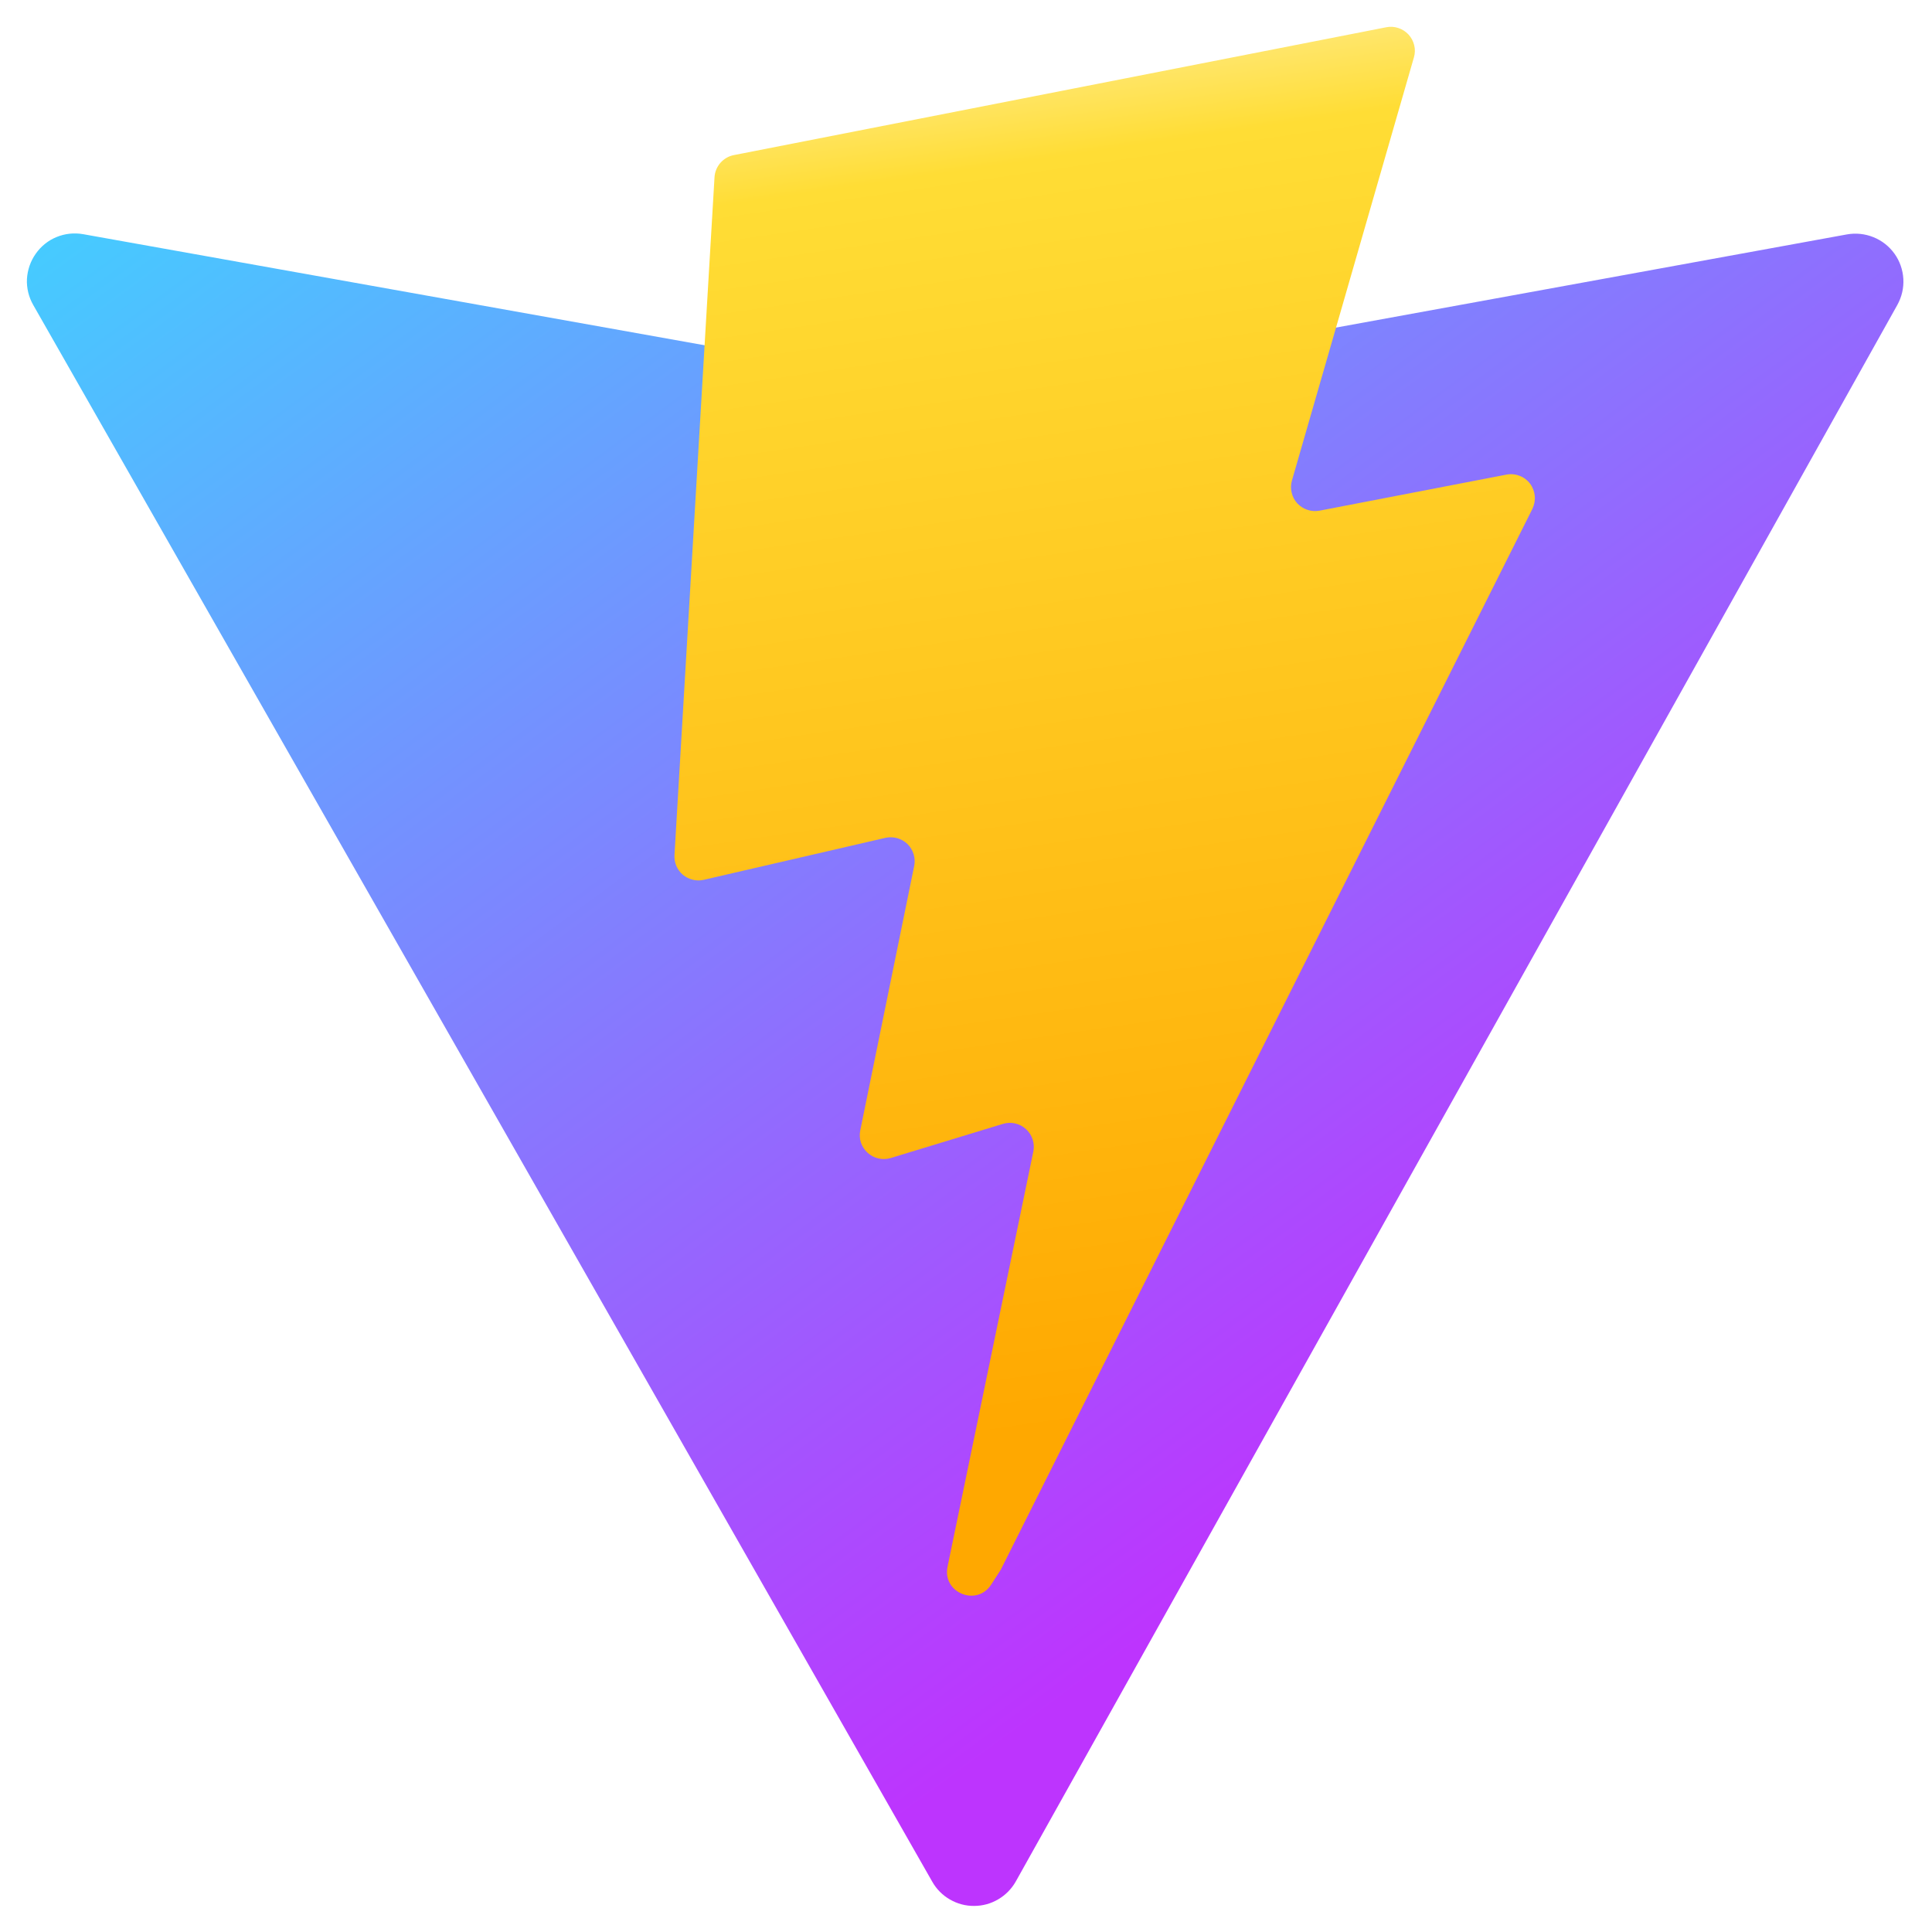
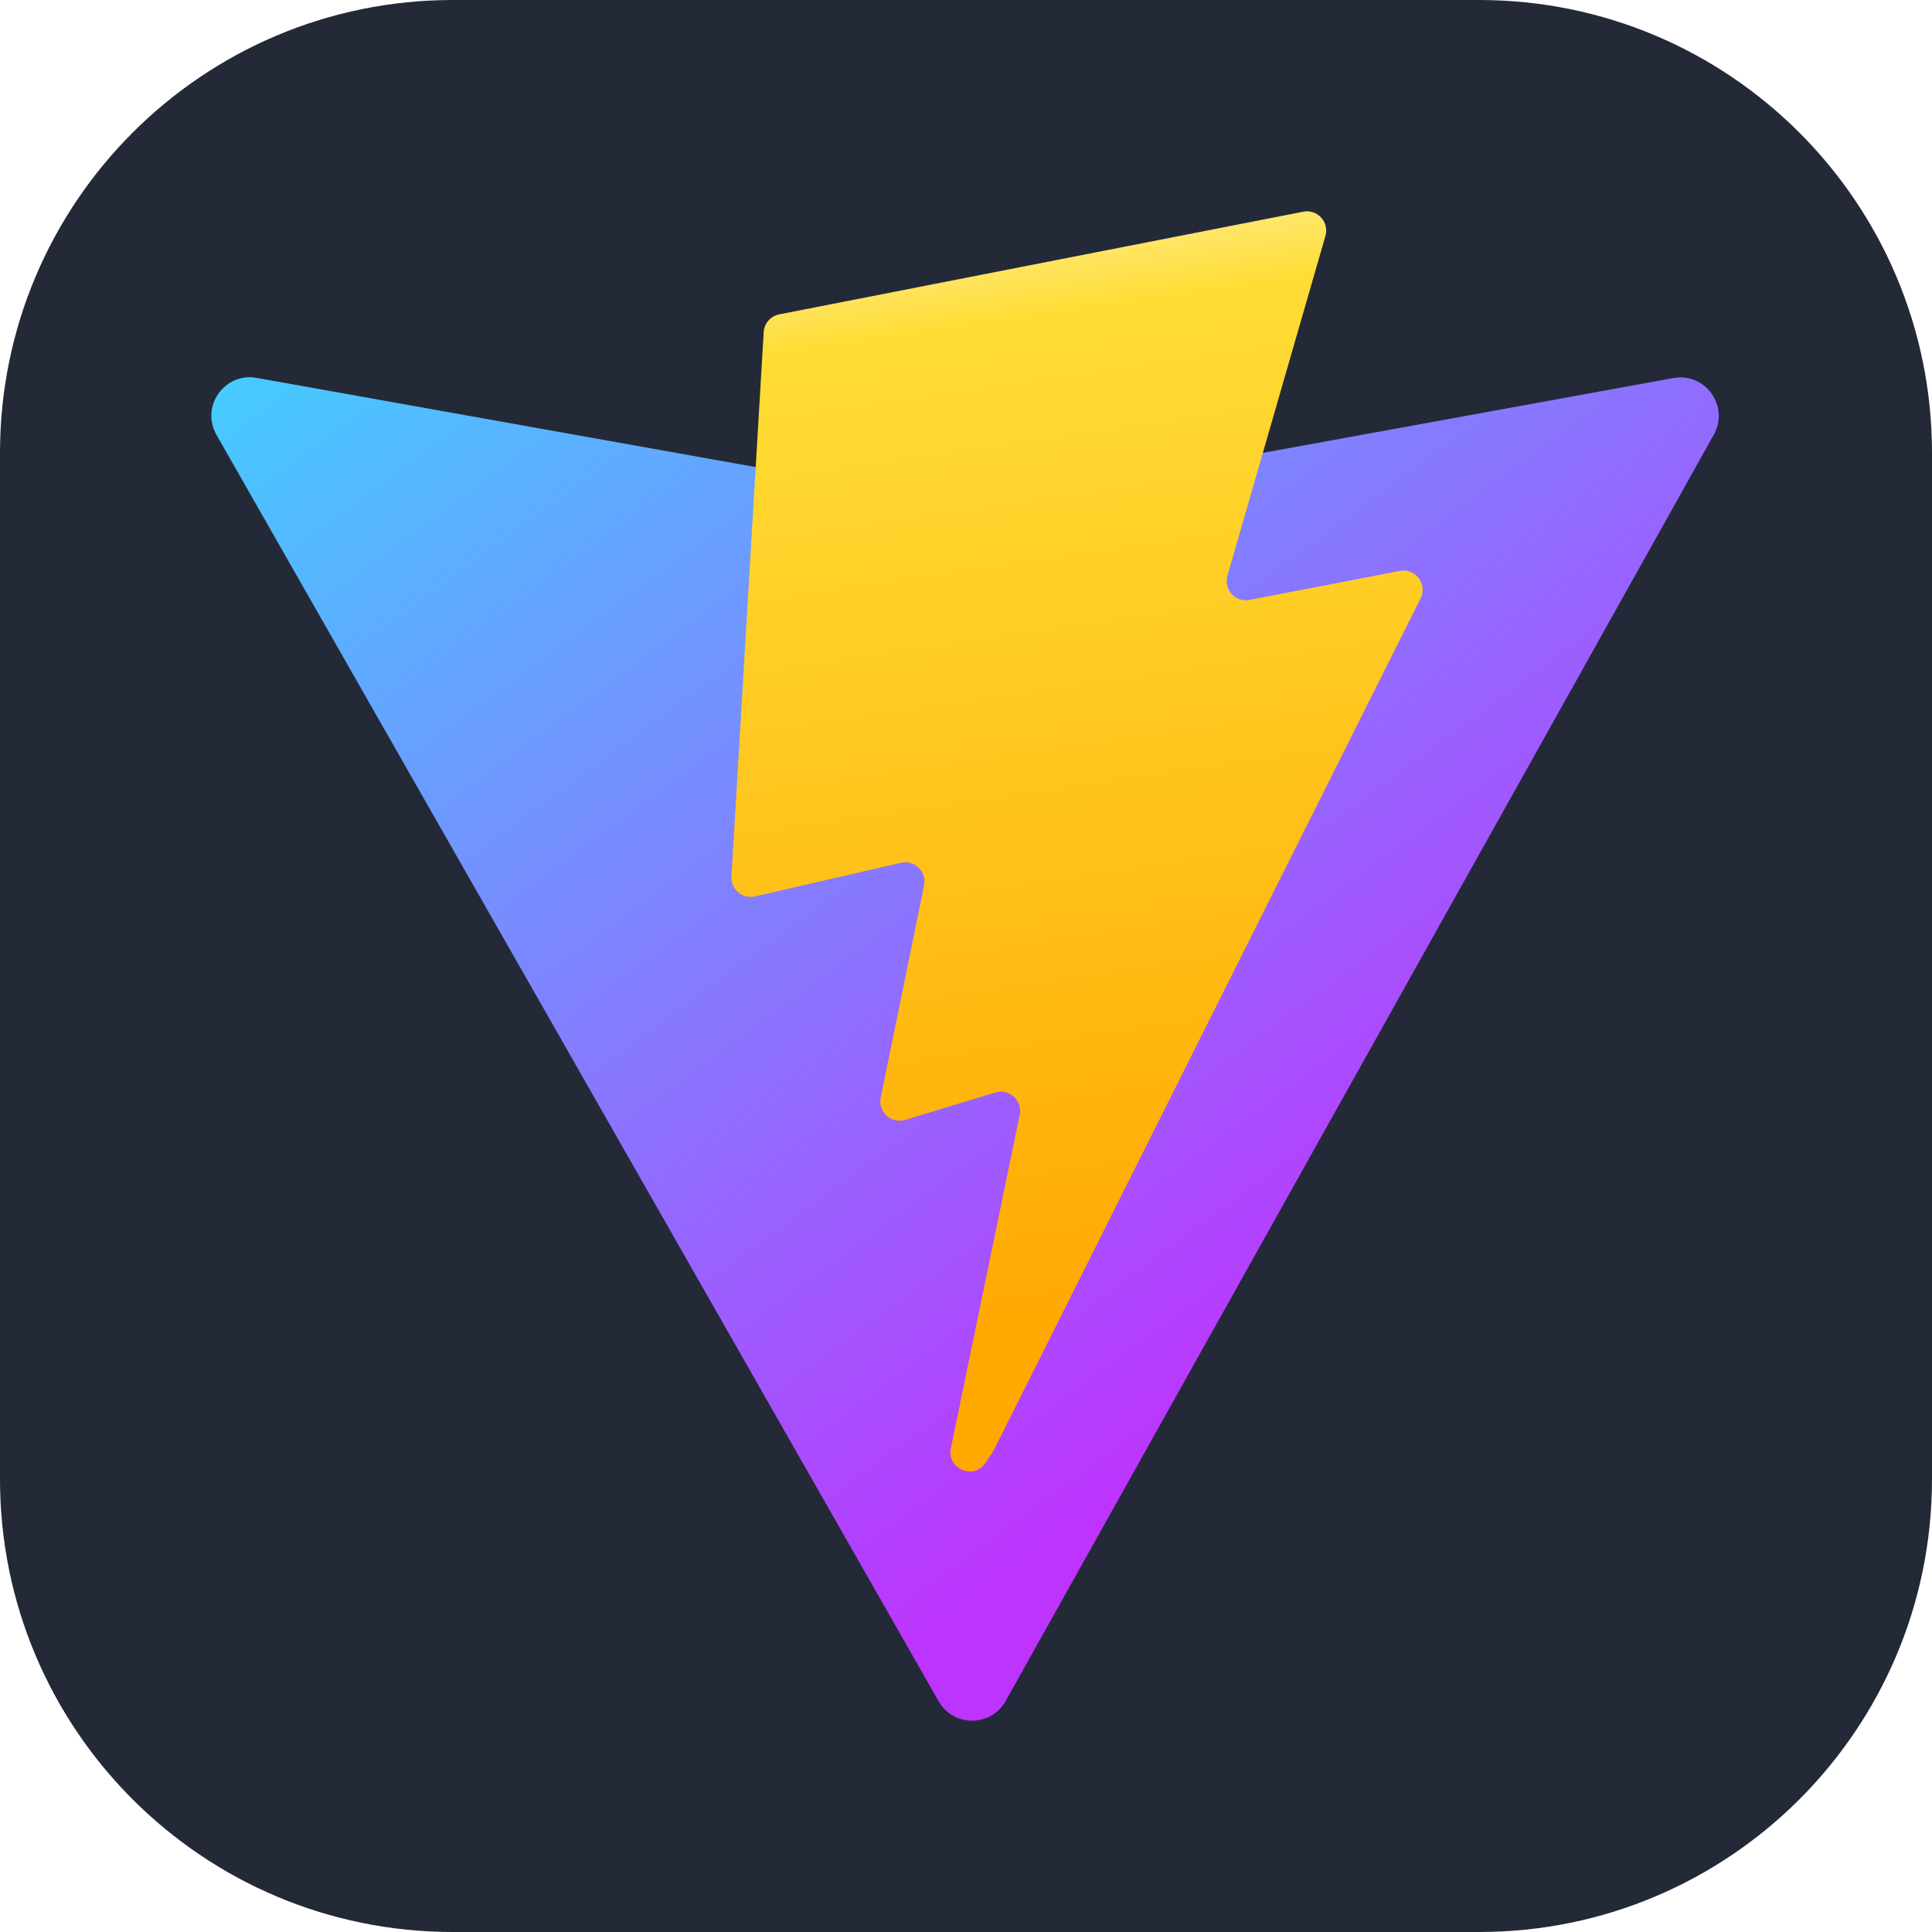
- <svg xmlns="http://www.w3.org/2000/svg" width="18" height="18" viewBox="0 0 18 18" fill="none">
-   <path d="M17.677 2.841L9.464 17.529C9.425 17.598 9.369 17.655 9.301 17.695C9.232 17.736 9.155 17.757 9.076 17.757C8.997 17.758 8.919 17.737 8.85 17.697C8.782 17.658 8.725 17.601 8.686 17.532L0.31 2.842C0.268 2.769 0.247 2.685 0.251 2.6C0.256 2.515 0.284 2.433 0.333 2.364C0.382 2.294 0.449 2.24 0.528 2.208C0.606 2.176 0.692 2.167 0.776 2.182L8.999 3.652C9.051 3.661 9.104 3.661 9.157 3.652L17.207 2.184C17.291 2.169 17.376 2.178 17.455 2.21C17.533 2.241 17.601 2.295 17.65 2.363C17.7 2.432 17.728 2.514 17.733 2.598C17.738 2.683 17.718 2.767 17.677 2.841V2.841Z" fill="url(#paint0_linear_571_84)" />
-   <path d="M12.915 0.254L6.837 1.445C6.789 1.454 6.745 1.48 6.712 1.517C6.679 1.555 6.66 1.602 6.657 1.651L6.284 7.966C6.282 8.001 6.288 8.036 6.301 8.067C6.315 8.099 6.336 8.128 6.362 8.15C6.389 8.172 6.42 8.188 6.454 8.196C6.488 8.205 6.523 8.205 6.557 8.197L8.249 7.806C8.285 7.798 8.323 7.799 8.359 7.809C8.395 7.819 8.428 7.838 8.455 7.864C8.482 7.89 8.501 7.923 8.512 7.958C8.523 7.994 8.525 8.032 8.517 8.069L8.015 10.531C8.007 10.569 8.009 10.608 8.021 10.645C8.033 10.681 8.055 10.714 8.083 10.74C8.112 10.766 8.147 10.785 8.185 10.793C8.222 10.802 8.262 10.8 8.299 10.789L9.344 10.471C9.381 10.46 9.42 10.458 9.458 10.467C9.496 10.475 9.531 10.494 9.559 10.52C9.588 10.546 9.609 10.579 9.621 10.616C9.633 10.653 9.635 10.692 9.627 10.73L8.828 14.597C8.778 14.839 9.1 14.971 9.234 14.764L9.324 14.625L14.277 4.741C14.295 4.703 14.303 4.662 14.299 4.62C14.295 4.579 14.28 4.539 14.255 4.506C14.23 4.473 14.196 4.447 14.157 4.433C14.118 4.418 14.076 4.414 14.035 4.422L12.293 4.758C12.255 4.765 12.217 4.762 12.181 4.75C12.144 4.738 12.112 4.717 12.086 4.689C12.06 4.66 12.042 4.626 12.034 4.589C12.025 4.552 12.026 4.513 12.037 4.476L13.173 0.535C13.184 0.498 13.185 0.459 13.176 0.422C13.167 0.385 13.149 0.35 13.123 0.322C13.097 0.294 13.065 0.273 13.028 0.261C12.992 0.249 12.953 0.246 12.915 0.254L12.915 0.254Z" fill="url(#paint1_linear_571_84)" />
-   <defs>
-     <linearGradient id="paint0_linear_571_84" x1="0.105" y1="1.657" x2="10.327" y2="15.539" gradientUnits="userSpaceOnUse">
-       <stop stop-color="#41D1FF" />
-       <stop offset="1" stop-color="#BD34FE" />
-     </linearGradient>
-     <linearGradient id="paint1_linear_571_84" x1="8.526" y1="0.577" x2="10.375" y2="13.262" gradientUnits="userSpaceOnUse">
-       <stop stop-color="#FFEA83" />
-       <stop offset="0.083" stop-color="#FFDD35" />
-       <stop offset="1" stop-color="#FFA800" />
-     </linearGradient>
-   </defs>
+ <svg xmlns="http://www.w3.org/2000/svg" width="24" height="24" viewBox="0 0 256 256">
+   <g fill="none">
+     <rect width="256" height="256" fill="#242938" rx="60" />
+     <path fill="url(#skillIconsViteDark0)" d="m227.088 57.602l-93.832 167.787c-1.938 3.465-6.915 3.485-8.881.038L28.682 57.617c-2.142-3.756 1.07-8.306 5.328-7.545l93.932 16.79a5.1 5.1 0 0 0 1.812-.004l91.968-16.763c4.243-.773 7.47 3.742 5.366 7.507" />
+     <path fill="url(#skillIconsViteDark1)" d="m172.687 28.05l-69.438 13.605a2.55 2.55 0 0 0-2.055 2.352l-4.272 72.141a2.55 2.55 0 0 0 3.118 2.635l19.333-4.461c1.809-.417 3.443 1.176 3.072 2.995l-5.744 28.126c-.387 1.893 1.391 3.511 3.239 2.95l11.941-3.628c1.851-.562 3.63 1.061 3.238 2.956l-9.128 44.179c-.571 2.764 3.105 4.271 4.638 1.901l1.024-1.582l56.582-112.92c.948-1.89-.686-4.046-2.763-3.646l-19.899 3.841c-1.87.36-3.461-1.381-2.934-3.21l12.989-45.026c.528-1.832-1.069-3.575-2.941-3.209" />
+     <defs>
+       <linearGradient id="skillIconsViteDark0" x1="26.346" x2="143.127" y1="44.075" y2="202.673" gradientUnits="userSpaceOnUse">
+         <stop stop-color="#41d1ff" />
+         <stop offset="1" stop-color="#bd34fe" />
+       </linearGradient>
+       <linearGradient id="skillIconsViteDark1" x1="122.551" x2="143.676" y1="31.743" y2="176.66" gradientUnits="userSpaceOnUse">
+         <stop stop-color="#ffea83" />
+         <stop offset=".083" stop-color="#ffdd35" />
+         <stop offset="1" stop-color="#ffa800" />
+       </linearGradient>
+     </defs>
+   </g>
</svg>
